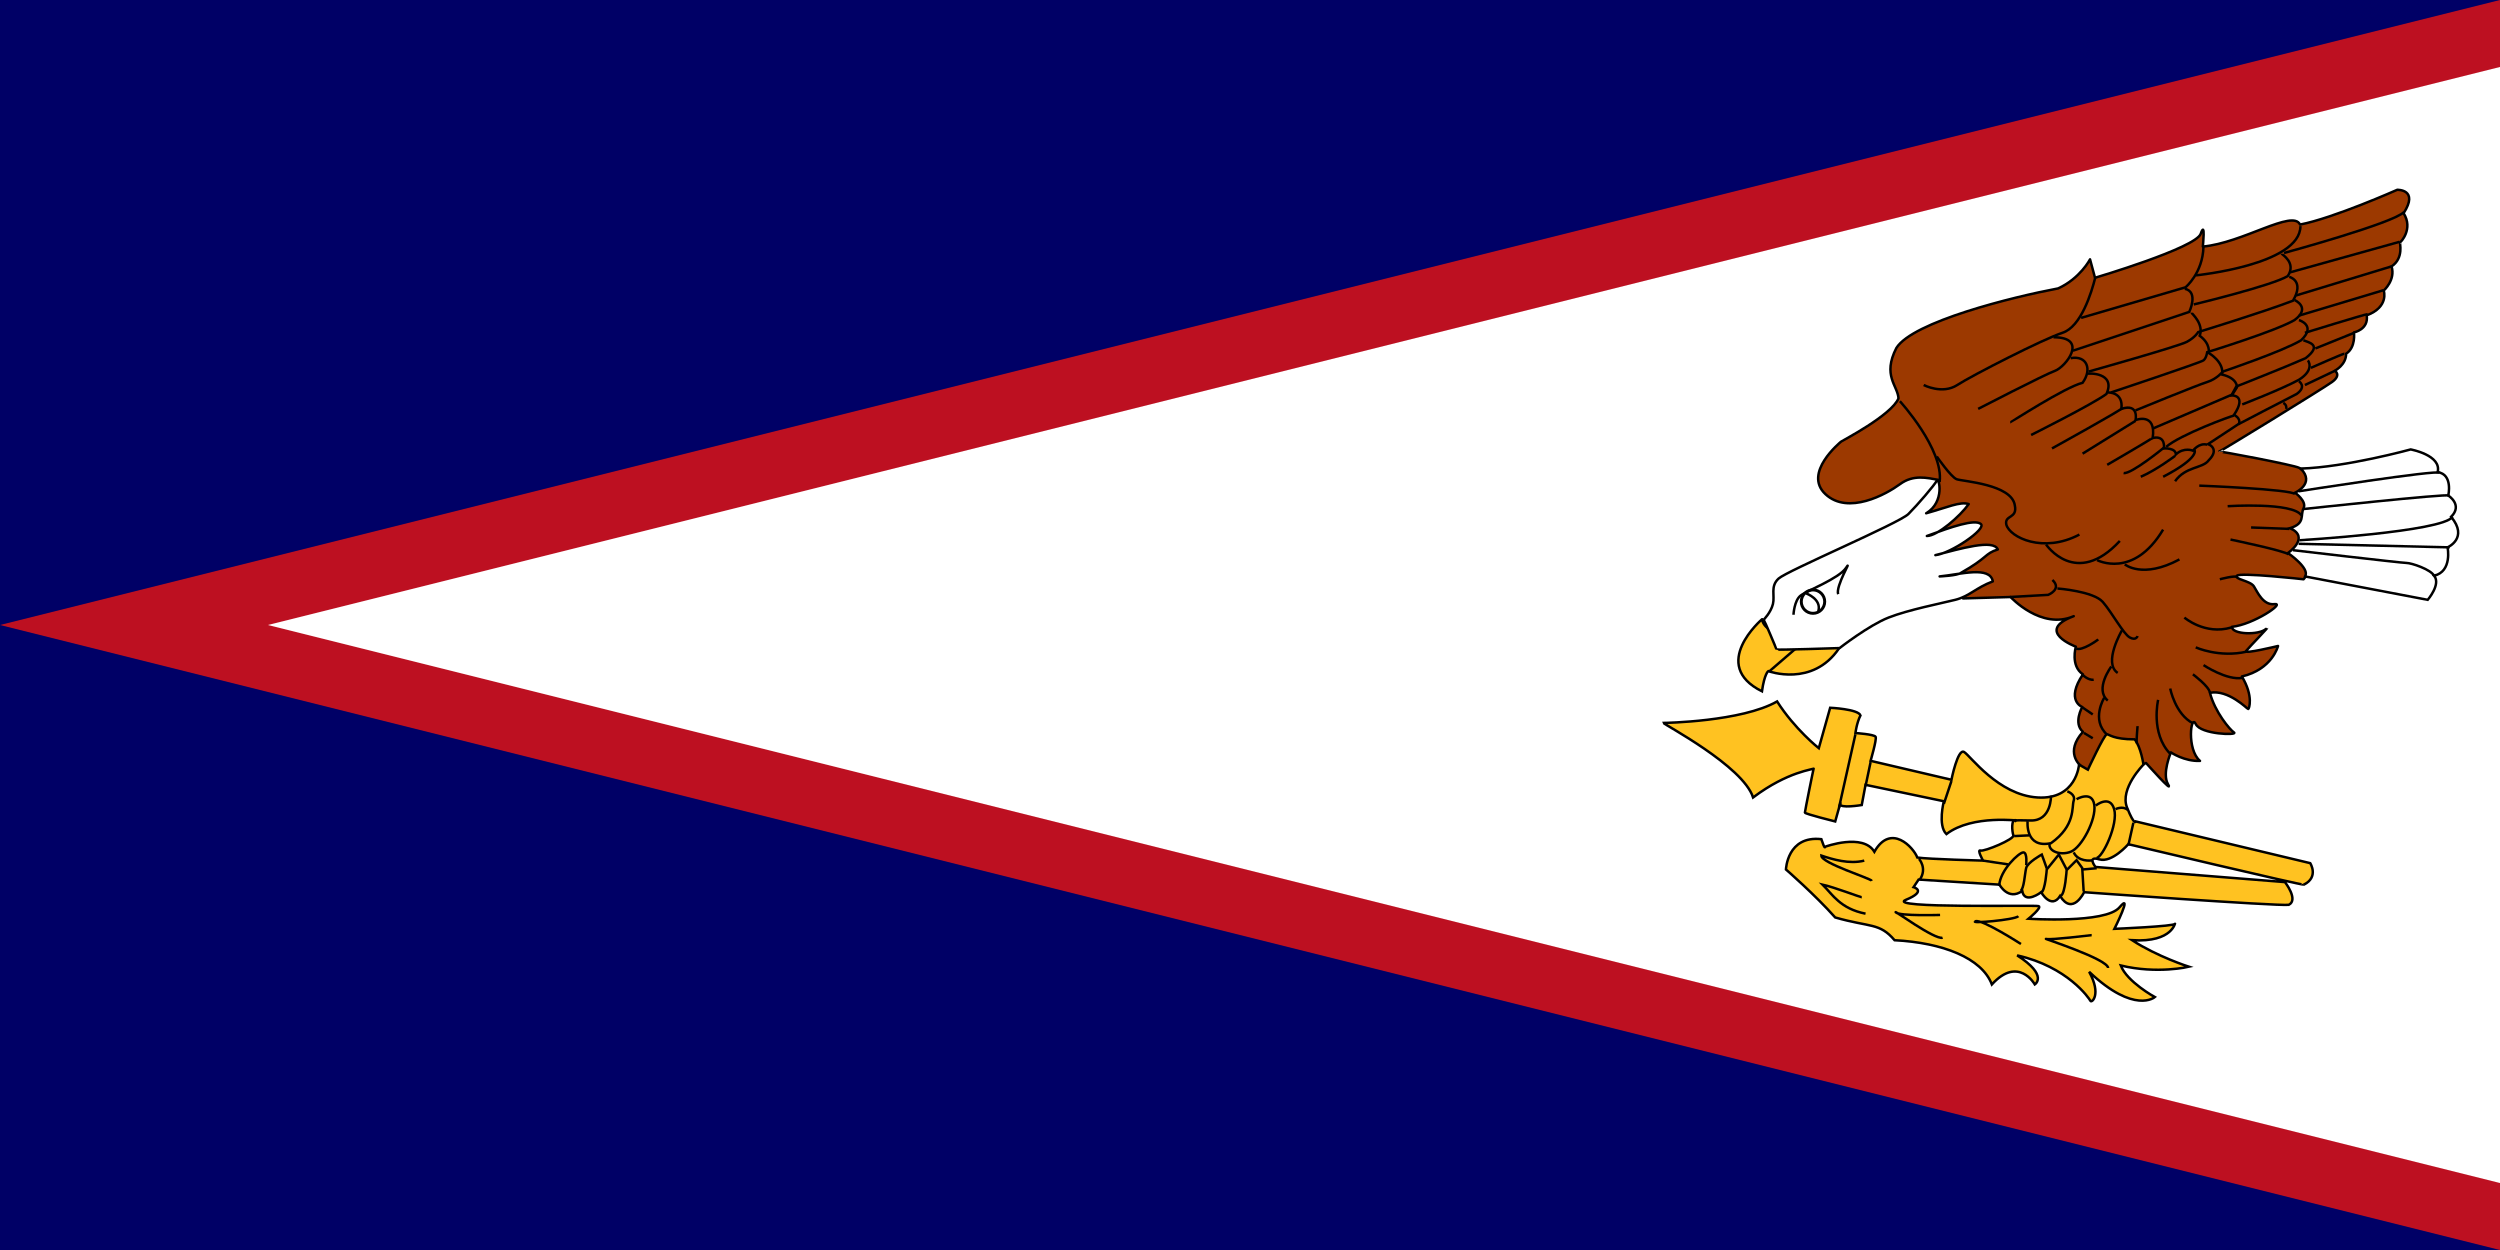
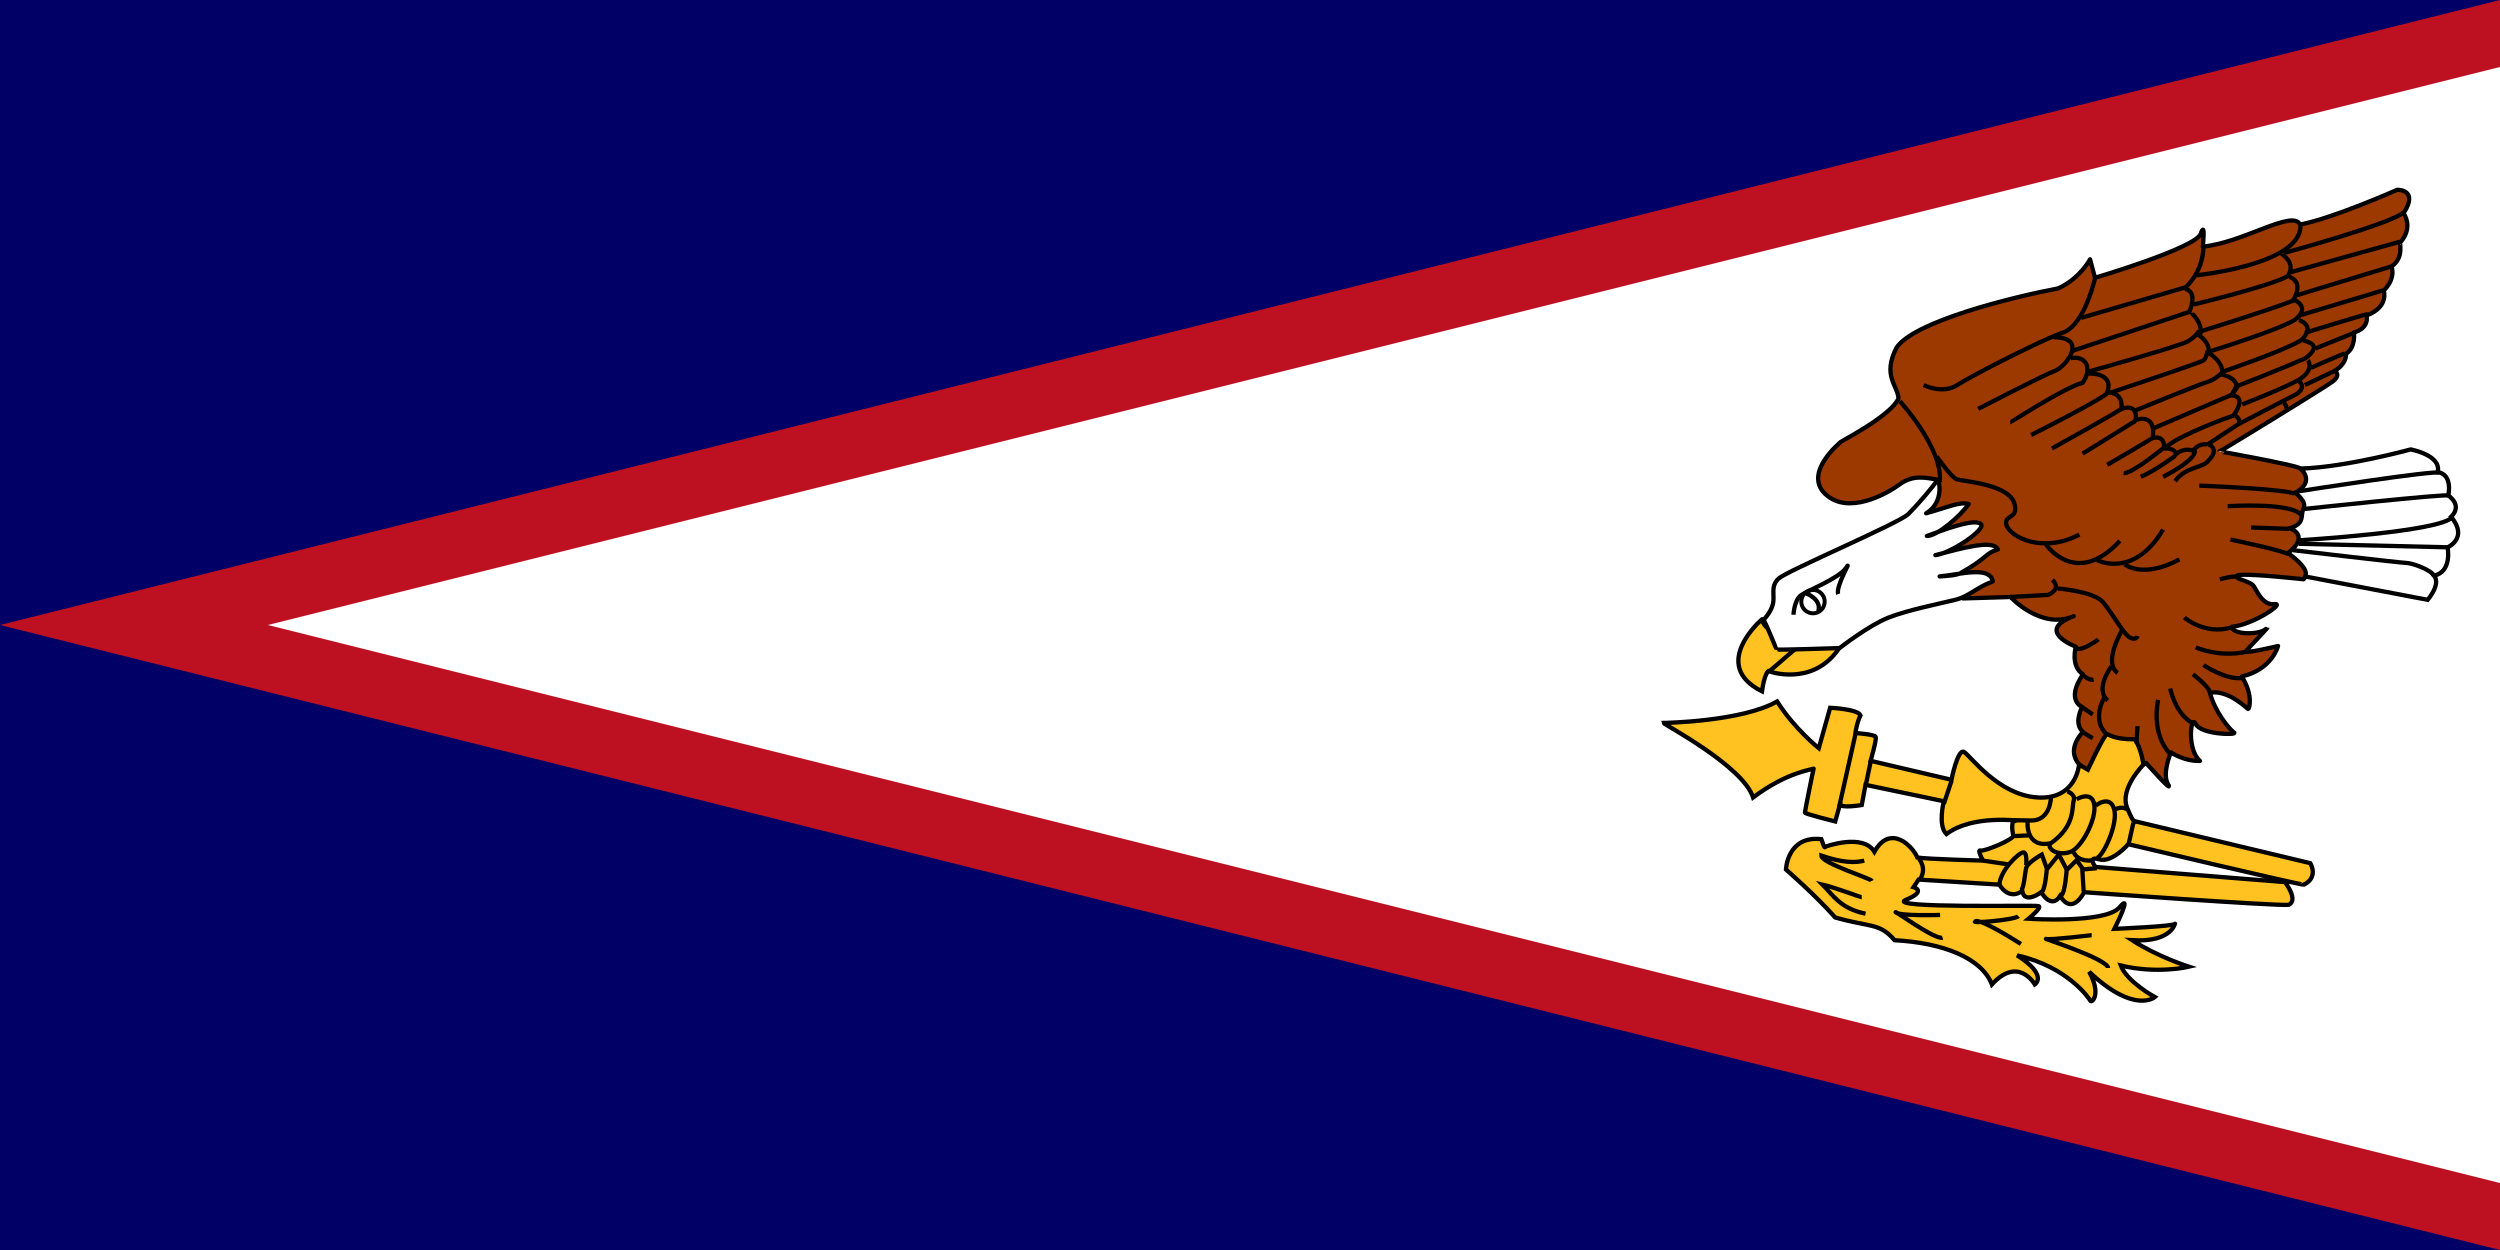
<svg xmlns="http://www.w3.org/2000/svg" width="1000" height="500">
  <rect height="500" width="1000" fill="#006" />
  <path d="M0,250 1000,0V500z" fill="#bd1021" />
  <path d="M107.14,250 1000,26.79V473.21" fill="#fff" />
-   <g stroke="#000" strokeWidth="1.72">
+   <g stroke="#000" stroke-width="1.72">
    <path d="m832.04,306.06s-6.243-5.108,1.135-13.337c-3.973-3.405-0.283-9.931-0.283-9.931s-6.811-2.555,0.283-13.054c-5.108-3.405-2.838-11.068-2.838-11.068s-16.742-6.243-0.85-12.201c-13.054,5.675-25.257-7.663-25.257-7.663l-19.012,0.568c-3.216-15.797-28.283-2.081-9.648-47.39-4.824-0.851-10.216-2.27-15.607,1.703-5.392,3.973-20.715,12.486-29.796,3.973-9.081-8.513,5.959-20.715,6.243-20.999,0.284-0.284,20.148-10.5,22.986-17.31-0.284-5.108-6.527-9.081-0.851-20.148,6.527-10.5,46.538-20.432,64.701-23.837,8.796-3.973,12.769-11.635,12.769-11.635l1.986,7.378s40.296-11.918,42.282-17.594c1.986-5.676,0.852,5.108,0.852,5.108,15.891-1.419,36.038-15.04,38.876-8.797,13.337-2.554,38.877-13.905,38.877-13.905s8.796-0.284,2.553,9.365c3.973,6.243-1.135,11.635-1.418,11.635-0.285,0,1.702,6.243-3.406,9.648,1.704,5.392-3.122,9.648-3.122,9.648s2.271,6.527-6.81,9.932c0.852,5.676-5.108,6.811-5.108,6.811s0.852,5.959-3.122,8.513c0,4.54-4.54,6.811-4.54,6.811s2.837,1.703-1.136,4.54c-3.972,2.838-45.119,28.093-45.119,27.81,0-0.284,30.08,5.392,32.066,6.527,1.986,1.135,24.688,16.175,24.688,16.175l-22.987,28.377s-25.539-2.837-26.673-1.418c-1.135,1.418,5.391,1.986,6.81,4.256,1.42,2.27,3.69,7.663,8.229,7.095,4.541-0.568-8.513,8.229-17.026,9.081,0,3.122,10.783,3.405,13.621,0.852,2.838-2.555-6.811,7.378-7.946,8.796s12.771-1.986,12.771-1.986-2.271,9.364-14.472,12.202c4.823,7.946,2.837,13.054,2.553,13.054-0.283,0-7.946-7.946-15.324-6.528,1.986,7.663,7.946,14.756,9.649,15.892,1.702,1.135-13.337,0.85-15.324-3.406-1.986-4.256-3.69,10.216,1.702,14.757-6.242,0.283-11.634-3.406-11.634-3.406s-3.688,8.513-1.135,12.771c2.555,4.256-8.796-8.514-8.796-8.514l-21.567,9.081-4.825-8.229z" fill="#9c3900" stroke-linejoin="round" />
    <g fill="#ffc221">
      <path d="m665.36,289.17c0.505,0,31.331-0.506,45.48-8.591,7.075,11.117,16.676,18.697,16.676,18.697l4.548-16.17s11.117,0.505,12.128,3.032c-1.516,3.031-2.021,7.074-2.021,7.074s7.58,0.506,8.085,1.516c0.505,1.011-2.021,9.601-2.021,9.601l32.342,7.58s2.527-12.633,5.053-11.117c2.527,1.516,13.644,17.181,29.31,18.192,15.665,1.011,16.676-13.139,16.676-13.139l3.537,2.022s6.569-14.149,7.58-14.149,2.527,2.021,11.117,2.021c2.527,3.032,3.538,10.106,3.538,10.106s-9.602,9.602-6.57,17.183c3.032,7.58,3.538,5.558,3.538,5.558l69.736,16.676s3.538,5.559-2.526,8.591c0,0.505-70.242-16.171-70.242-16.171s-6.57,7.58-11.623,6.064c-5.053-1.516-1.516,3.032-1.516,3.032l75.8,6.064s5.559,7.075,1.516,9.096c-5.053,0.505-81.864-5.053-81.864-5.053s-4.548,9.601-9.601,1.516c-3.537,5.558-7.58-1.516-7.58-1.516s-6.569,5.053-7.58-0.506c-5.559,4.043-9.096-2.526-9.096-2.526l-32.341-2.022-2.021,3.032s5.559,1.516-3.032,5.054c-8.591,3.537,51.544,2.021,53.06,2.526,1.516,0.506-4.042,5.054-4.042,5.054s30.825,2.021,36.383-4.548c5.559-6.57-2.021,8.59-2.021,8.59s24.256-1.01,24.256-2.021-0.506,7.58-17.181,6.569c10.106,6.57,22.739,10.612,22.739,10.612s-12.633,3.032-27.287-0.505c2.526,6.569,13.644,12.633,13.644,12.633s-8.086,7.075-26.279-10.107c5.054,9.096,1.011,12.634,0.506,11.623-0.506-1.011-9.096-13.644-29.309-18.192,12.633,8.085,7.074,11.623,7.074,11.623s-6.569-11.623-17.181,0c-4.043-10.612-19.708-16.676-38.911-17.687-6.064-7.074-9.601-5.053-23.751-9.096-8.085-9.095-19.708-19.202-19.708-19.202s0.505-13.644,14.149-12.128c1.516,4.548,1.516,3.032,1.516,3.032s15.16-5.559,19.708,2.021c6.569-11.623,15.665-1.738,17.181,2.304,4.354,0.638,26.278,1.233,26.278,1.233s-2.527-4.548-1.011-4.042c1.516,0.505,13.644-4.548,13.139-6.064-0.506-1.516-1.011-6.569,1.01-6.064,2.022,0.505-17.181-2.527-27.793,5.559-3.537-3.538-1.011-13.139-1.011-13.139l-31.331-6.569-1.516,8.085s-9.096,1.516-8.591-0.505c0.505-2.022-2.021,7.074-2.021,7.074s-12.128-3.032-12.128-3.537c0-0.505,3.537-18.192,3.537-17.687,0,0.506-10.107,1.011-24.256,11.623-4.043-12.633-35.879-29.309-35.879-29.814z" />
      <path d="m704.78,247.73s-21.224,18.191,0,28.803c1.011-7.075,2.527-8.085,2.527-8.085s17.687,6.569,28.299-9.096c-4.548-6.569-12.633-4.042-12.633-4.042s-16.676-0.001-18.192-7.58z" />
    </g>
    <path d="m722.47,255.82-14.655,12.633" fill="none" />
    <g fill="#fff">
      <path d="m705.48,247.88,0,0s2.838-2.838,3.689-6.243c0.851-3.405-1.135-7.095,2.27-10.216,3.405-3.122,48.241-22.134,51.93-25.823,3.689-3.689,10.499-11.634,11.351-13.337,0.851-1.703,3.405,8.513-4.257,13.054,8.229-2.271,13.621-4.824,17.026-3.689-3.406,4.824-12.486,12.77-16.743,12.77,9.932-3.69,19.012-6.811,21.567-4.825,2.553,1.986-12.202,11.919-18.162,12.486,9.932-2.553,23.27-6.526,24.971-2.27-5.391,1.703-3.69,3.12-14.756,9.364-1.419,1.136-8.513,1.418-8.513,1.418,8.513-0.852,20.147-4.256,21.282,1.986-6.81,2.553-9.364,5.96-15.039,7.378-5.676,1.42-18.729,3.973-26.675,7.095-7.946,3.122-19.58,12.202-19.58,12.202s-25.256,0.852-25.256,0.567c0-0.283-4.824-11.634-5.108-11.918z" stroke-linejoin="round" />
      <path d="m921.99,230.57,49.092,9.364s5.393-6.243,2.555-9.648c7.378-1.702,5.391-11.351,5.391-11.351s8.513-3.688,1.418-12.202c4.826-4.824-1.135-8.513-1.135-8.513s1.986-8.513-4.256-9.364c1.703-6.81-10.783-9.081-10.783-9.081s-25.823,7.094-43.985,7.662c5.96,5.959-2.27,9.648-2.27,9.648s4.825,3.405,3.405,6.243c-1.418,2.838,0.852,5.96-5.391,7.946,8.229,3.69-0.852,9.931-0.852,9.931s9.081,6.243,6.811,9.364z" />
    </g>
    <g fill="none">
      <path d="m742.17,293.72-6.569,29.309" />
      <path d="m748.24,304.83-2.021,9.601" />
      <path d="m780.58,312.41-3.032,9.096" />
      <path d="m836.67,374.06c-0.505,0-16.17,2.021-18.192,1.516-2.021-0.505,24.761,8.085,24.761,11.622" />
      <path d="m808.37,377.6s-15.666-10.106-18.192-9.096c-2.527,1.011,15.665-0.505,17.181-2.021" />
      <path d="m776.03,365.98s-16.171,0.505-17.687-1.011,15.665,11.117,18.697,10.107" />
      <path d="m744.7,358.9c-0.505,0-11.117-4.042-15.665-5.054,4.043,4.043,7.075,9.602,17.181,11.623" />
      <path d="m748.74,352.34c-0.505-1.011-20.213-7.075-20.213-10.107,4.548,1.516,11.117,3.537,17.181,2.021" />
      <path d="m853.35,329.09-2.021,9.095" />
      <path d="m767.6,343.56s3.378,3.724,0.346,8.272" />
      <path d="m838.69,347.28-5.558,0.506" />
      <path d="m793.21,344.25,10.106,1.516" />
      <path d="m820.4,318.26s0.283,10.216-8.229,9.933c-8.513-0.285-5.676,0.283-5.676,0.283" />
      <path d="m826.93,316.55s3.405,1.135,2.555,3.69c-0.852,2.553,0.85,9.931-9.081,17.026-10.501,2.27-9.364-8.796-9.364-8.796" />
      <path d="m830.62,319.68s6.243-3.688,7.095,2.271c0.85,5.958-5.108,17.026-9.364,18.729-4.258,1.702-9.081-0.285-8.514-3.122" />
      <path d="m838.28,322.23s5.676-4.541,7.378,1.418c1.703,5.96-4.54,19.297-7.095,19.58" />
      <path d="m846.23,323.65s2.838-1.418,4.823,0.283" />
      <path d="m837.15,344.08c-1.135,0.283-5.96,0.567-7.661-3.122" />
      <path d="m811.61,334.15c-0.283,0-5.958,0.285-5.958,0.285" />
      <path d="m833.46,356.57-0.567-9.364-2.27-3.122-3.973,3.973s-0.568,9.364-2.27,10.216" />
      <path d="m826.65,347.77c-0.283-0.567-3.122-5.958-3.122-5.958l-4.825,5.958s-0.567,8.514-2.27,9.366" />
      <path d="m818.7,347.49c0-0.283-1.986-5.675-1.986-5.675s-5.675,3.122-6.243,5.391c-0.567,2.27-0.852,8.513-2.27,9.081" />
      <path d="m810.47,346.07s0.568-5.108-1.135-5.108c-1.702,0-9.364,7.095-9.648,13.337" />
      <path d="m717.39,245.9s0.284-5.675,2.838-7.661c2.554-1.986,15.324-6.811,18.161-11.068,2.838-4.256-4.257,7.378-3.122,10.499" />
      <path d="m722.5,237.38s6.243,2.271,4.824,7.095" />
-       <path d="m57.344,126.01a3.919,3.919,0,1,1,-7.838,0,3.919,3.919,0,1,1,7.838,0z" transform="matrix(1.194693,0,0,1.194693,661.3718,90.10618)" strokeWidth="1pt" />
+       <path d="m57.344,126.01a3.919,3.919,0,1,1,-7.838,0,3.919,3.919,0,1,1,7.838,0z" transform="matrix(1.194693,0,0,1.194693,661.3718,90.10618)" stroke-width="1pt" />
      <path d="m917.17,220.07,0,0s43.417,5.108,45.404,5.108c1.986,0,9.648,2.555,11.068,5.108" />
      <path d="m919.44,217.52,60.443,1.418" />
      <path d="m919.72,216.1s57.321-3.405,61.294-9.364" />
      <path d="m921.43,203.61s57.606-6.243,58.174-5.392" />
      <path d="m919.44,196.52s55.903-8.797,56.47-7.378" />
      <path d="m759.96,160.48s17.594,19.296,15.891,32.35" />
      <path d="m774.72,182.61s5.675,8.229,7.946,9.081c2.27,0.851,22.134,1.986,23.269,10.5,1.135,5.392-4.256,3.688-3.405,7.662,1.418,5.108,14.756,11.634,29.228,3.973" />
      <path d="m818.42,217.8s11.918,17.594,29.512-1.418" />
      <path d="m838.85,224.05s14.472,7.661,26.39-12.202" />
      <path d="m849.92,225.75s7.095,5.96,21.852-1.985" />
      <path d="m892.2,215.82s21.85,4.54,23.27,5.96" />
      <path d="m900.43,210.99c0.283,0,15.324,0.568,15.324,0.568" />
      <path d="m891.06,202.48s26.107-1.703,29.513,3.689" />
      <path d="m879.71,194.25s36.607,1.419,38.309,3.405" />
      <path d="m887.94,231.71s6.243-1.702,7.095-0.85" />
      <path d="m873.75,247.03s8.229,7.095,18.73,3.973" />
      <path d="m878.29,258.95s9.364,4.256,20.432,1.702" />
      <path d="m881.41,266.04s9.364,6.243,15.607,5.107" />
      <path d="m877.16,269.73s6.526,4.825,6.81,7.378" />
      <path d="m868.08,275.41s1.986,10.215,9.081,13.904" />
      <path d="m863.25,279.95s-3.122,13.337,4.825,21.567" />
      <path d="m855.02,290.45c0,0.283-0.567,6.243-0.283,6.811" />
      <path d="m803.94,238.8,15.324-0.852s5.675-2.27,1.702-5.958" />
      <path d="m822.96,235.4c0.285,0,14.472,1.135,18.162,5.391,3.688,4.256,8.229,12.769,10.783,14.189,2.555,1.418,3.122-0.568,3.122-0.568" />
      <path d="m848.78,252.14s-7.661,13.054-1.702,17.027" />
      <path d="m844.52,266.61s-6.81,9.081-1.418,13.621" />
      <path d="m841.69,279.1s-5.391,8.798,1.136,14.756" />
      <path d="m839.3,255.76c-0.366,0.366-6.591,4.76-8.788,3.662" />
      <path d="m832.71,269.68s2.563,2.563,4.76,2.197" />
      <path d="m833.01,282.98,4.09,2.805" />
      <path d="m833.56,293.17,3.538,2.135" />
      <path d="m769.47,154.01s7.46,3.879,13.428,0c5.969-3.879,34.615-18.501,42.075-20.888,7.459-2.387,11.637-16.114,13.13-22.082" />
      <path d="m832.44,127.15,41.777-12.235s6.863-5.67,7.162-16.114" />
      <path d="m878.39,110.14s41.776-4.178,41.776-19.695" />
      <path d="m913.6,101.19s43.866-11.936,48.044-16.412" />
      <path d="m791.26,163.55s26.558-13.727,30.736-15.219c4.177-1.492,13.725-13.428-0.597-13.428" />
      <path d="m804.09,168.93c0.299,0,21.783-14.025,28.945-15.815,3.88-5.371,1.791-11.041-4.774-9.847" />
      <path d="m834.82,149.53c0.597-0.298,11.638-0.597,7.759,8.057-5.668,4.178-30.139,16.412-30.139,16.412" />
      <path d="m829.15,140.28,46.551-15.517s3.88-8.057-1.79-9.251" />
      <path d="m912.71,101.49c0,0.298,5.969,3.581,2.388,8.952-6.565,3.879-37.599,11.339-37.599,11.339" />
      <path d="M959.85,96.712,915.99,108.95" />
      <path d="m956.57,106.56-38.195,11.638" />
      <path d="M953.29,116.11,919.57,126.25" />
      <path d="m947.02,125.66c-0.896,0-25.065,7.46-25.065,7.46" />
      <path d="m941.65,133.12-15.518,6.266" />
      <path d="m937.77,141.47c-0.597,0-13.428,5.67-13.428,5.67" />
      <path d="m933.89,148.34-11.936,5.67" />
      <path d="m913.3,161.17s1.493,0.597,1.194,2.387" />
      <path d="m883.16,177.58s5.074,1.79,0.299,6.565c-2.387,3.282-9.25,2.387-13.428,8.355" />
      <path d="m915.69,110.74s6.268,1.492,1.493,9.549c-12.534,4.774-37.898,12.533-37.898,12.533s-1.193,2.089-4.475,3.879c-3.282,1.79-39.389,11.936-39.389,11.936" />
      <path d="m917.78,119.99s6.863,2.984,0,8.057c-7.759,4.476-34.914,12.831-34.914,12.831s-0.299,2.387-1.491,3.282c-1.194,0.895-37.002,12.831-37.002,12.831" />
      <path d="m919.57,128.04s7.162,2.089,0.896,8.057c-7.46,4.476-31.333,12.533-31.333,12.533s-2.387,2.984-6.266,4.178c-3.88,1.194-28.646,11.339-28.646,11.339" />
      <path d="m921.36,136.1c2.09,0.895,7.759,1.79,0.896,7.162-8.056,3.581-27.751,11.339-27.751,11.339l-1.791,3.282-31.332,13.428" />
      <path d="m923.15,144.16s2.984,3.581-3.581,7.759c-7.162,3.879-22.678,9.847-22.678,9.847" />
      <path d="m919.57,152.51s3.282,2.089-0.894,5.073c-4.775,2.387-23.574,12.235-23.574,12.235l-12.236,8.057" />
      <path d="m876.6,125.06c0,0.298,5.074,4.476,3.282,9.251,4.476,3.282,3.581,6.863,3.581,6.863s6.266,3.581,5.372,8.654c6.266,1.492,5.968,5.073,5.968,5.073l-2.09,3.282s6.266-0.298,0.896,7.759c3.282,1.79,1.791,3.879,1.791,3.879" />
      <path d="m893.61,166.24c-0.896,0-21.783,7.759-27.155,12.533" />
      <path d="m843.18,156.99s6.266-0.298,5.372,6.565c7.162-2.387,5.669,4.476,5.669,4.476s8.355-3.282,6.863,7.162c5.371-1.194,4.475,4.178,4.475,4.178s4.775-0.298,4.775,2.387c3.282-2.984,6.863-1.492,6.863-1.492s2.387-3.283,5.669-2.387" />
      <path d="m848.85,163.26c0,0.597-28.051,16.114-28.051,16.114" />
      <path d="m854.22,168.33-21.187,13.13" />
      <path d="m861.38,174.89c0,0.298-18.502,11.041-18.502,11.041" />
      <path d="m865.56,179.07s-13.13,10.743-16.114,10.146" />
      <path d="m870.04,182.35s-7.46,5.67-13.727,8.355" />
      <path d="m877.79,179.97s2.387,2.984-12.533,10.742" />
    </g>
  </g>
</svg>
